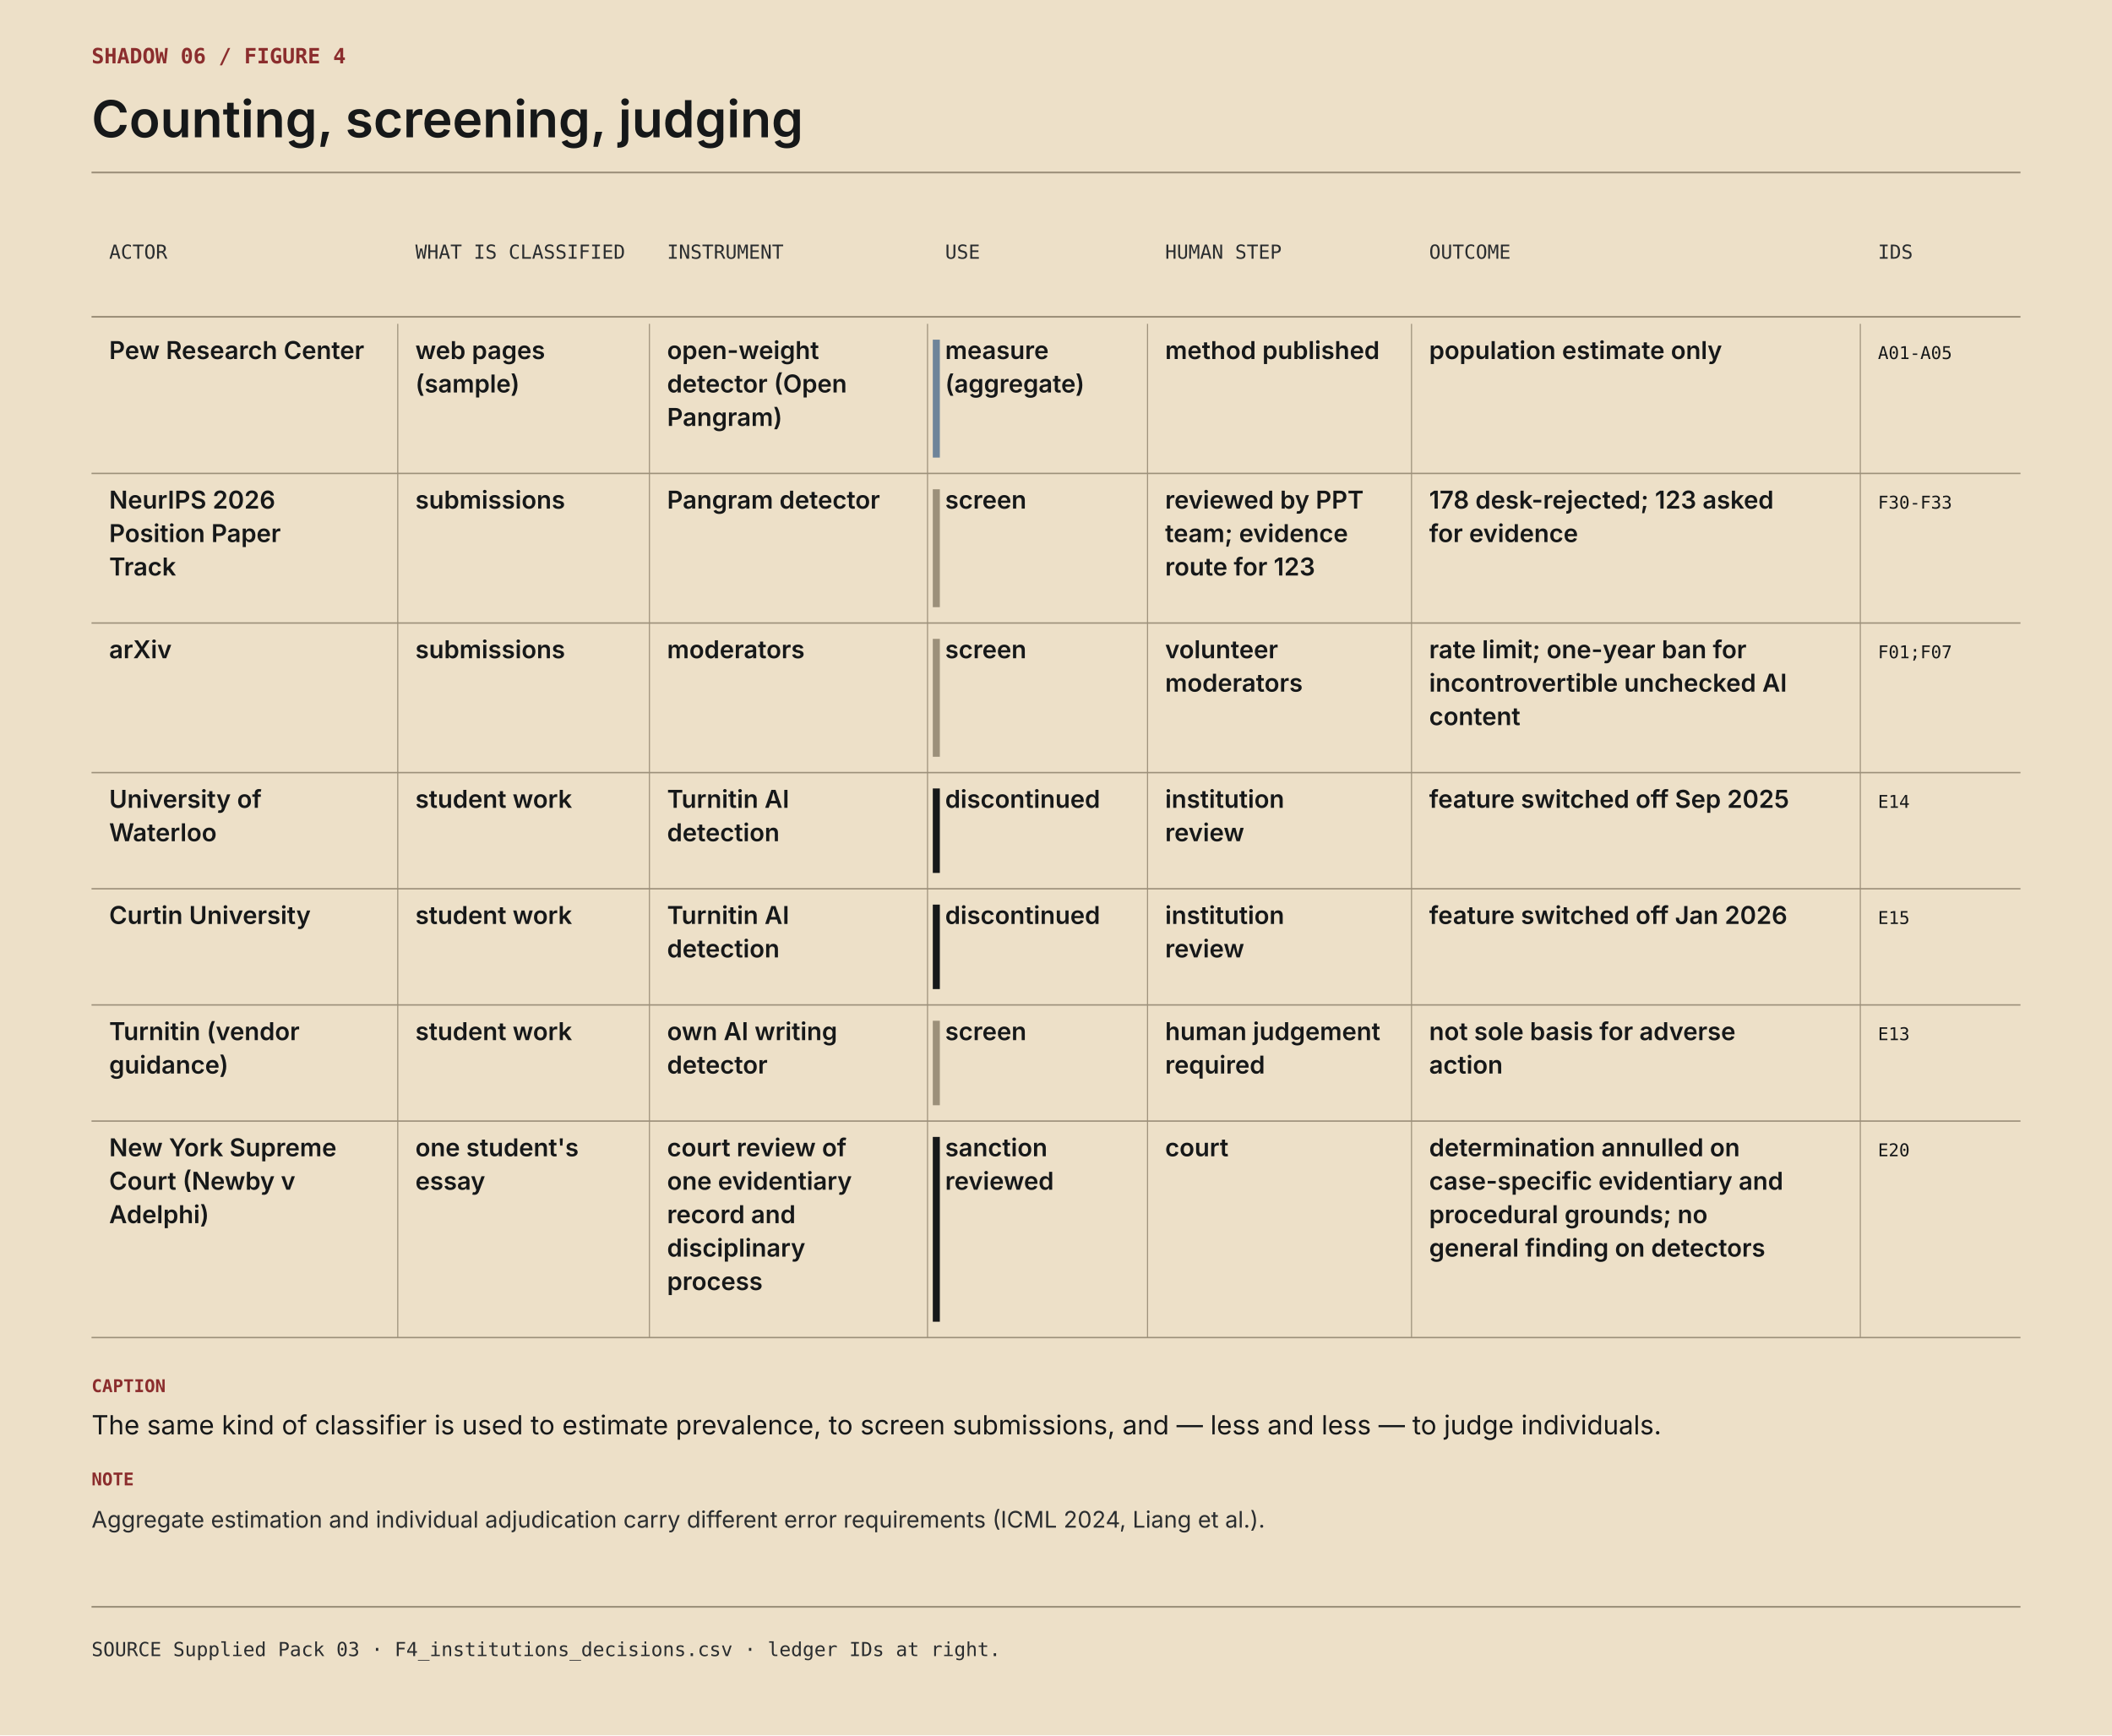
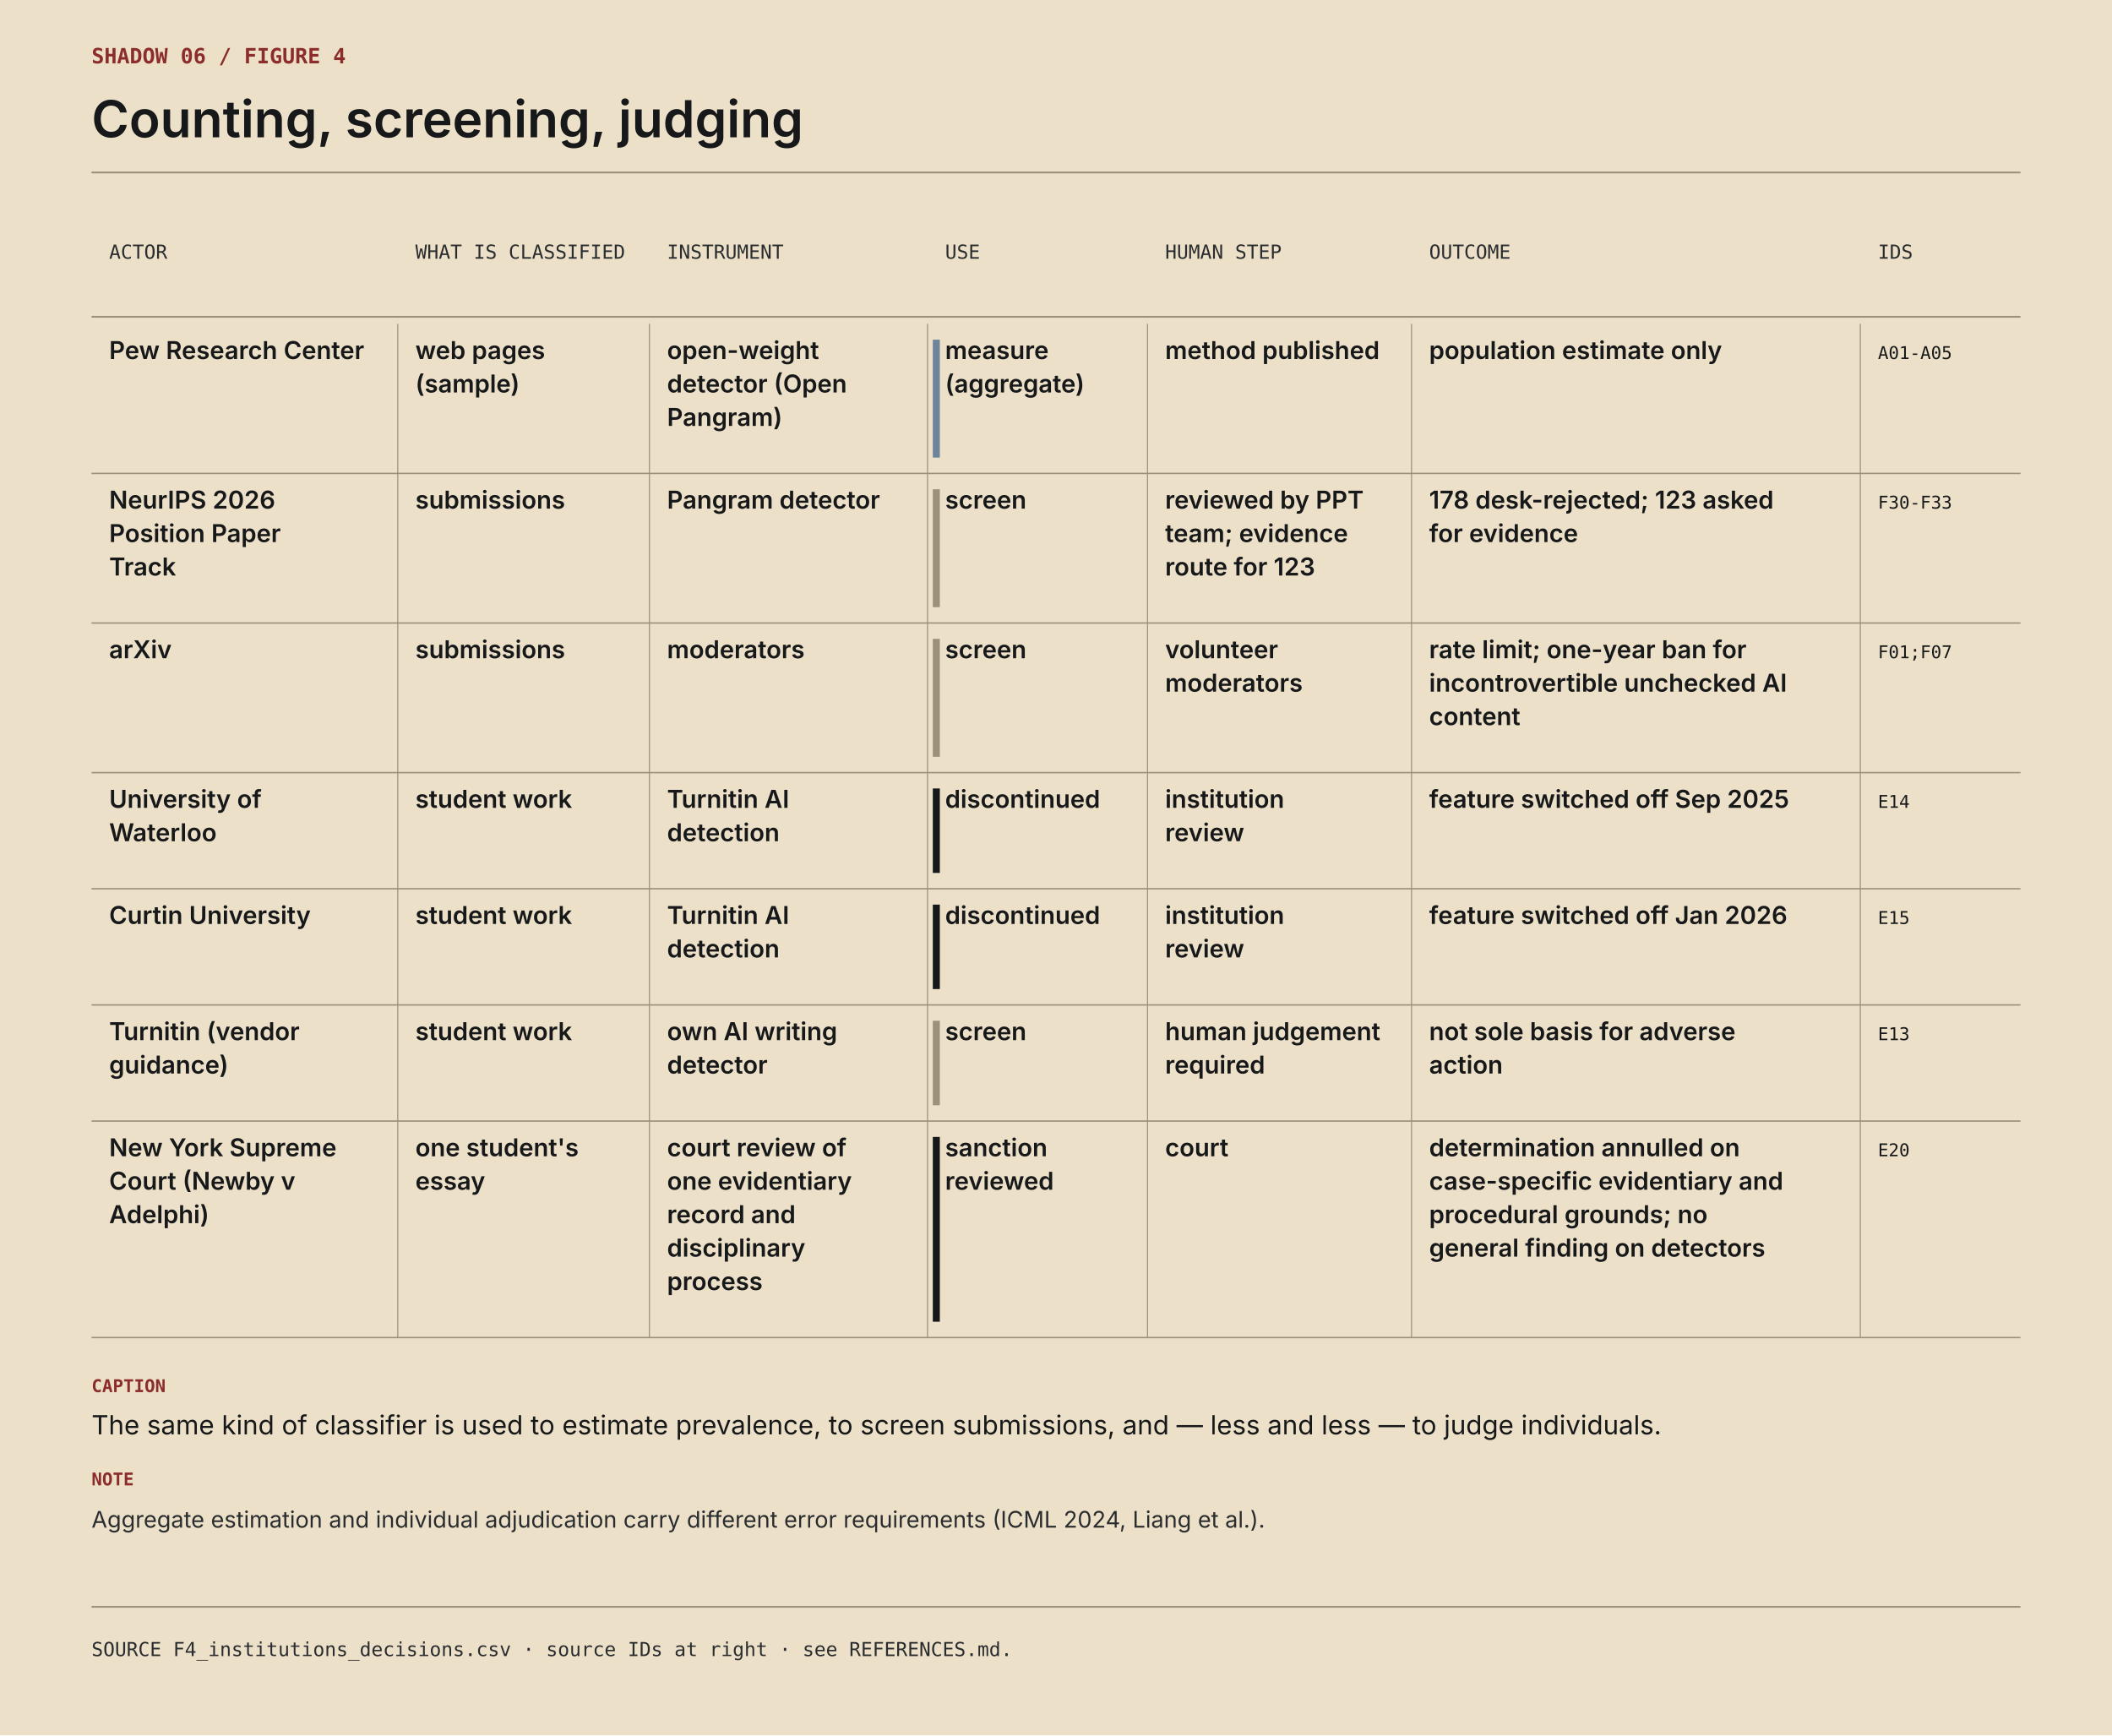
<svg xmlns="http://www.w3.org/2000/svg" width="1200" height="986" viewBox="0 0 1200 986" role="img" aria-labelledby="title desc">
  <rect width="1200" height="986" fill="#EDE0C8" />
  <text x="52" y="36" fill="#8B2D2D" font-family="JetBrains Mono,monospace" font-size="12" font-weight="600" text-anchor="start">SHADOW 06  /  FIGURE 4</text>
  <text x="52" y="78" fill="#161819" font-family="Inter,Arial,sans-serif" font-size="29" font-weight="600" text-anchor="start">Counting, screening, judging</text>
  <line x1="52" y1="98" x2="1148" y2="98" stroke="#9C907A" stroke-width="1" />
  <text x="62" y="147" fill="#2A2D2F" font-family="JetBrains Mono,monospace" font-size="11" font-weight="400" text-anchor="start">ACTOR</text>
  <text x="236" y="147" fill="#2A2D2F" font-family="JetBrains Mono,monospace" font-size="11" font-weight="400" text-anchor="start">WHAT IS CLASSIFIED</text>
  <text x="379" y="147" fill="#2A2D2F" font-family="JetBrains Mono,monospace" font-size="11" font-weight="400" text-anchor="start">INSTRUMENT</text>
  <text x="537" y="147" fill="#2A2D2F" font-family="JetBrains Mono,monospace" font-size="11" font-weight="400" text-anchor="start">USE</text>
  <text x="662" y="147" fill="#2A2D2F" font-family="JetBrains Mono,monospace" font-size="11" font-weight="400" text-anchor="start">HUMAN STEP</text>
  <text x="812" y="147" fill="#2A2D2F" font-family="JetBrains Mono,monospace" font-size="11" font-weight="400" text-anchor="start">OUTCOME</text>
  <text x="1067" y="147" fill="#2A2D2F" font-family="JetBrains Mono,monospace" font-size="11" font-weight="400" text-anchor="start">IDS</text>
  <line x1="52" y1="180" x2="1148" y2="180" stroke="#9C907A" stroke-width="1" />
  <rect x="530" y="193" width="4" height="67" fill="#6E8499" data-use-category="measure" data-use-row="0" />
  <g data-row="0" data-field="actor" data-value="Pew Research Center">
    <text x="62" y="204" fill="#161819" font-family="Inter,Arial,sans-serif" font-size="14" font-weight="600" text-anchor="start">Pew Research Center</text>
  </g>
  <line x1="226" y1="184" x2="226" y2="269" stroke="#9C907A" stroke-width="0.6" />
  <g data-row="0" data-field="what_is_classified" data-value="web pages (sample)">
    <text x="236" y="204" fill="#161819" font-family="Inter,Arial,sans-serif" font-size="14" font-weight="600" text-anchor="start">web pages</text>
    <text x="236" y="223" fill="#161819" font-family="Inter,Arial,sans-serif" font-size="14" font-weight="600" text-anchor="start">(sample)</text>
  </g>
  <line x1="369" y1="184" x2="369" y2="269" stroke="#9C907A" stroke-width="0.6" />
  <g data-row="0" data-field="instrument" data-value="open-weight detector (Open Pangram)">
    <text x="379" y="204" fill="#161819" font-family="Inter,Arial,sans-serif" font-size="14" font-weight="600" text-anchor="start">open-weight</text>
    <text x="379" y="223" fill="#161819" font-family="Inter,Arial,sans-serif" font-size="14" font-weight="600" text-anchor="start">detector (Open</text>
    <text x="379" y="242" fill="#161819" font-family="Inter,Arial,sans-serif" font-size="14" font-weight="600" text-anchor="start">Pangram)</text>
  </g>
  <line x1="527" y1="184" x2="527" y2="269" stroke="#9C907A" stroke-width="0.6" />
  <g data-row="0" data-field="use" data-value="measure (aggregate)">
    <text x="537" y="204" fill="#161819" font-family="Inter,Arial,sans-serif" font-size="14" font-weight="600" text-anchor="start">measure</text>
    <text x="537" y="223" fill="#161819" font-family="Inter,Arial,sans-serif" font-size="14" font-weight="600" text-anchor="start">(aggregate)</text>
  </g>
  <line x1="652" y1="184" x2="652" y2="269" stroke="#9C907A" stroke-width="0.6" />
  <g data-row="0" data-field="human_step" data-value="method published">
    <text x="662" y="204" fill="#161819" font-family="Inter,Arial,sans-serif" font-size="14" font-weight="600" text-anchor="start">method published</text>
  </g>
  <line x1="802" y1="184" x2="802" y2="269" stroke="#9C907A" stroke-width="0.6" />
  <g data-row="0" data-field="outcome" data-value="population estimate only">
    <text x="812" y="204" fill="#161819" font-family="Inter,Arial,sans-serif" font-size="14" font-weight="600" text-anchor="start">population estimate only</text>
  </g>
  <line x1="1057" y1="184" x2="1057" y2="269" stroke="#9C907A" stroke-width="0.6" />
  <g data-row="0" data-field="rows" data-value="A01-A05">
    <text x="1067" y="204" fill="#161819" font-family="JetBrains Mono,monospace" font-size="10" font-weight="400" text-anchor="start">A01-A05</text>
  </g>
  <line x1="52" y1="269" x2="1148" y2="269" stroke="#9C907A" stroke-width="0.8" />
  <rect x="530" y="278" width="4" height="67" fill="#9C907A" data-use-category="screen" data-use-row="1" />
  <g data-row="1" data-field="actor" data-value="NeurIPS 2026 Position Paper Track">
    <text x="62" y="289" fill="#161819" font-family="Inter,Arial,sans-serif" font-size="14" font-weight="600" text-anchor="start">NeurIPS 2026</text>
    <text x="62" y="308" fill="#161819" font-family="Inter,Arial,sans-serif" font-size="14" font-weight="600" text-anchor="start">Position Paper</text>
    <text x="62" y="327" fill="#161819" font-family="Inter,Arial,sans-serif" font-size="14" font-weight="600" text-anchor="start">Track</text>
  </g>
  <line x1="226" y1="269" x2="226" y2="354" stroke="#9C907A" stroke-width="0.6" />
  <g data-row="1" data-field="what_is_classified" data-value="submissions">
    <text x="236" y="289" fill="#161819" font-family="Inter,Arial,sans-serif" font-size="14" font-weight="600" text-anchor="start">submissions</text>
  </g>
  <line x1="369" y1="269" x2="369" y2="354" stroke="#9C907A" stroke-width="0.6" />
  <g data-row="1" data-field="instrument" data-value="Pangram detector">
    <text x="379" y="289" fill="#161819" font-family="Inter,Arial,sans-serif" font-size="14" font-weight="600" text-anchor="start">Pangram detector</text>
  </g>
  <line x1="527" y1="269" x2="527" y2="354" stroke="#9C907A" stroke-width="0.6" />
  <g data-row="1" data-field="use" data-value="screen">
    <text x="537" y="289" fill="#161819" font-family="Inter,Arial,sans-serif" font-size="14" font-weight="600" text-anchor="start">screen</text>
  </g>
  <line x1="652" y1="269" x2="652" y2="354" stroke="#9C907A" stroke-width="0.6" />
  <g data-row="1" data-field="human_step" data-value="reviewed by PPT team; evidence route for 123">
    <text x="662" y="289" fill="#161819" font-family="Inter,Arial,sans-serif" font-size="14" font-weight="600" text-anchor="start">reviewed by PPT</text>
    <text x="662" y="308" fill="#161819" font-family="Inter,Arial,sans-serif" font-size="14" font-weight="600" text-anchor="start">team; evidence</text>
    <text x="662" y="327" fill="#161819" font-family="Inter,Arial,sans-serif" font-size="14" font-weight="600" text-anchor="start">route for 123</text>
  </g>
  <line x1="802" y1="269" x2="802" y2="354" stroke="#9C907A" stroke-width="0.6" />
  <g data-row="1" data-field="outcome" data-value="178 desk-rejected; 123 asked for evidence">
    <text x="812" y="289" fill="#161819" font-family="Inter,Arial,sans-serif" font-size="14" font-weight="600" text-anchor="start">178 desk-rejected; 123 asked</text>
    <text x="812" y="308" fill="#161819" font-family="Inter,Arial,sans-serif" font-size="14" font-weight="600" text-anchor="start">for evidence</text>
  </g>
  <line x1="1057" y1="269" x2="1057" y2="354" stroke="#9C907A" stroke-width="0.6" />
  <g data-row="1" data-field="rows" data-value="F30-F33">
    <text x="1067" y="289" fill="#161819" font-family="JetBrains Mono,monospace" font-size="10" font-weight="400" text-anchor="start">F30-F33</text>
  </g>
  <line x1="52" y1="354" x2="1148" y2="354" stroke="#9C907A" stroke-width="0.8" />
  <rect x="530" y="363" width="4" height="67" fill="#9C907A" data-use-category="screen" data-use-row="2" />
  <g data-row="2" data-field="actor" data-value="arXiv">
    <text x="62" y="374" fill="#161819" font-family="Inter,Arial,sans-serif" font-size="14" font-weight="600" text-anchor="start">arXiv</text>
  </g>
  <line x1="226" y1="354" x2="226" y2="439" stroke="#9C907A" stroke-width="0.6" />
  <g data-row="2" data-field="what_is_classified" data-value="submissions">
    <text x="236" y="374" fill="#161819" font-family="Inter,Arial,sans-serif" font-size="14" font-weight="600" text-anchor="start">submissions</text>
  </g>
  <line x1="369" y1="354" x2="369" y2="439" stroke="#9C907A" stroke-width="0.6" />
  <g data-row="2" data-field="instrument" data-value="moderators">
    <text x="379" y="374" fill="#161819" font-family="Inter,Arial,sans-serif" font-size="14" font-weight="600" text-anchor="start">moderators</text>
  </g>
  <line x1="527" y1="354" x2="527" y2="439" stroke="#9C907A" stroke-width="0.6" />
  <g data-row="2" data-field="use" data-value="screen">
    <text x="537" y="374" fill="#161819" font-family="Inter,Arial,sans-serif" font-size="14" font-weight="600" text-anchor="start">screen</text>
  </g>
  <line x1="652" y1="354" x2="652" y2="439" stroke="#9C907A" stroke-width="0.6" />
  <g data-row="2" data-field="human_step" data-value="volunteer moderators">
    <text x="662" y="374" fill="#161819" font-family="Inter,Arial,sans-serif" font-size="14" font-weight="600" text-anchor="start">volunteer</text>
    <text x="662" y="393" fill="#161819" font-family="Inter,Arial,sans-serif" font-size="14" font-weight="600" text-anchor="start">moderators</text>
  </g>
  <line x1="802" y1="354" x2="802" y2="439" stroke="#9C907A" stroke-width="0.6" />
  <g data-row="2" data-field="outcome" data-value="rate limit; one-year ban for incontrovertible unchecked AI content">
    <text x="812" y="374" fill="#161819" font-family="Inter,Arial,sans-serif" font-size="14" font-weight="600" text-anchor="start">rate limit; one-year ban for</text>
    <text x="812" y="393" fill="#161819" font-family="Inter,Arial,sans-serif" font-size="14" font-weight="600" text-anchor="start">incontrovertible unchecked AI</text>
    <text x="812" y="412" fill="#161819" font-family="Inter,Arial,sans-serif" font-size="14" font-weight="600" text-anchor="start">content</text>
  </g>
  <line x1="1057" y1="354" x2="1057" y2="439" stroke="#9C907A" stroke-width="0.6" />
  <g data-row="2" data-field="rows" data-value="F01;F07">
    <text x="1067" y="374" fill="#161819" font-family="JetBrains Mono,monospace" font-size="10" font-weight="400" text-anchor="start">F01;F07</text>
  </g>
  <line x1="52" y1="439" x2="1148" y2="439" stroke="#9C907A" stroke-width="0.8" />
  <rect x="530" y="448" width="4" height="48" fill="#161819" data-use-category="sanction" data-use-row="3" />
  <g data-row="3" data-field="actor" data-value="University of Waterloo">
    <text x="62" y="459" fill="#161819" font-family="Inter,Arial,sans-serif" font-size="14" font-weight="600" text-anchor="start">University of</text>
    <text x="62" y="478" fill="#161819" font-family="Inter,Arial,sans-serif" font-size="14" font-weight="600" text-anchor="start">Waterloo</text>
  </g>
  <line x1="226" y1="439" x2="226" y2="505" stroke="#9C907A" stroke-width="0.6" />
  <g data-row="3" data-field="what_is_classified" data-value="student work">
    <text x="236" y="459" fill="#161819" font-family="Inter,Arial,sans-serif" font-size="14" font-weight="600" text-anchor="start">student work</text>
  </g>
  <line x1="369" y1="439" x2="369" y2="505" stroke="#9C907A" stroke-width="0.6" />
  <g data-row="3" data-field="instrument" data-value="Turnitin AI detection">
    <text x="379" y="459" fill="#161819" font-family="Inter,Arial,sans-serif" font-size="14" font-weight="600" text-anchor="start">Turnitin AI</text>
    <text x="379" y="478" fill="#161819" font-family="Inter,Arial,sans-serif" font-size="14" font-weight="600" text-anchor="start">detection</text>
  </g>
  <line x1="527" y1="439" x2="527" y2="505" stroke="#9C907A" stroke-width="0.6" />
  <g data-row="3" data-field="use" data-value="discontinued">
    <text x="537" y="459" fill="#161819" font-family="Inter,Arial,sans-serif" font-size="14" font-weight="600" text-anchor="start">discontinued</text>
  </g>
  <line x1="652" y1="439" x2="652" y2="505" stroke="#9C907A" stroke-width="0.6" />
  <g data-row="3" data-field="human_step" data-value="institution review">
    <text x="662" y="459" fill="#161819" font-family="Inter,Arial,sans-serif" font-size="14" font-weight="600" text-anchor="start">institution</text>
    <text x="662" y="478" fill="#161819" font-family="Inter,Arial,sans-serif" font-size="14" font-weight="600" text-anchor="start">review</text>
  </g>
  <line x1="802" y1="439" x2="802" y2="505" stroke="#9C907A" stroke-width="0.6" />
  <g data-row="3" data-field="outcome" data-value="feature switched off Sep 2025">
    <text x="812" y="459" fill="#161819" font-family="Inter,Arial,sans-serif" font-size="14" font-weight="600" text-anchor="start">feature switched off Sep 2025</text>
  </g>
  <line x1="1057" y1="439" x2="1057" y2="505" stroke="#9C907A" stroke-width="0.6" />
  <g data-row="3" data-field="rows" data-value="E14">
    <text x="1067" y="459" fill="#161819" font-family="JetBrains Mono,monospace" font-size="10" font-weight="400" text-anchor="start">E14</text>
  </g>
  <line x1="52" y1="505" x2="1148" y2="505" stroke="#9C907A" stroke-width="0.8" />
  <rect x="530" y="514" width="4" height="48" fill="#161819" data-use-category="sanction" data-use-row="4" />
  <g data-row="4" data-field="actor" data-value="Curtin University">
    <text x="62" y="525" fill="#161819" font-family="Inter,Arial,sans-serif" font-size="14" font-weight="600" text-anchor="start">Curtin University</text>
  </g>
  <line x1="226" y1="505" x2="226" y2="571" stroke="#9C907A" stroke-width="0.6" />
  <g data-row="4" data-field="what_is_classified" data-value="student work">
    <text x="236" y="525" fill="#161819" font-family="Inter,Arial,sans-serif" font-size="14" font-weight="600" text-anchor="start">student work</text>
  </g>
  <line x1="369" y1="505" x2="369" y2="571" stroke="#9C907A" stroke-width="0.6" />
  <g data-row="4" data-field="instrument" data-value="Turnitin AI detection">
    <text x="379" y="525" fill="#161819" font-family="Inter,Arial,sans-serif" font-size="14" font-weight="600" text-anchor="start">Turnitin AI</text>
    <text x="379" y="544" fill="#161819" font-family="Inter,Arial,sans-serif" font-size="14" font-weight="600" text-anchor="start">detection</text>
  </g>
  <line x1="527" y1="505" x2="527" y2="571" stroke="#9C907A" stroke-width="0.6" />
  <g data-row="4" data-field="use" data-value="discontinued">
    <text x="537" y="525" fill="#161819" font-family="Inter,Arial,sans-serif" font-size="14" font-weight="600" text-anchor="start">discontinued</text>
  </g>
  <line x1="652" y1="505" x2="652" y2="571" stroke="#9C907A" stroke-width="0.6" />
  <g data-row="4" data-field="human_step" data-value="institution review">
    <text x="662" y="525" fill="#161819" font-family="Inter,Arial,sans-serif" font-size="14" font-weight="600" text-anchor="start">institution</text>
    <text x="662" y="544" fill="#161819" font-family="Inter,Arial,sans-serif" font-size="14" font-weight="600" text-anchor="start">review</text>
  </g>
  <line x1="802" y1="505" x2="802" y2="571" stroke="#9C907A" stroke-width="0.6" />
  <g data-row="4" data-field="outcome" data-value="feature switched off Jan 2026">
    <text x="812" y="525" fill="#161819" font-family="Inter,Arial,sans-serif" font-size="14" font-weight="600" text-anchor="start">feature switched off Jan 2026</text>
  </g>
  <line x1="1057" y1="505" x2="1057" y2="571" stroke="#9C907A" stroke-width="0.6" />
  <g data-row="4" data-field="rows" data-value="E15">
    <text x="1067" y="525" fill="#161819" font-family="JetBrains Mono,monospace" font-size="10" font-weight="400" text-anchor="start">E15</text>
  </g>
  <line x1="52" y1="571" x2="1148" y2="571" stroke="#9C907A" stroke-width="0.8" />
  <rect x="530" y="580" width="4" height="48" fill="#9C907A" data-use-category="screen" data-use-row="5" />
  <g data-row="5" data-field="actor" data-value="Turnitin (vendor guidance)">
    <text x="62" y="591" fill="#161819" font-family="Inter,Arial,sans-serif" font-size="14" font-weight="600" text-anchor="start">Turnitin (vendor</text>
    <text x="62" y="610" fill="#161819" font-family="Inter,Arial,sans-serif" font-size="14" font-weight="600" text-anchor="start">guidance)</text>
  </g>
  <line x1="226" y1="571" x2="226" y2="637" stroke="#9C907A" stroke-width="0.6" />
  <g data-row="5" data-field="what_is_classified" data-value="student work">
    <text x="236" y="591" fill="#161819" font-family="Inter,Arial,sans-serif" font-size="14" font-weight="600" text-anchor="start">student work</text>
  </g>
  <line x1="369" y1="571" x2="369" y2="637" stroke="#9C907A" stroke-width="0.6" />
  <g data-row="5" data-field="instrument" data-value="own AI writing detector">
    <text x="379" y="591" fill="#161819" font-family="Inter,Arial,sans-serif" font-size="14" font-weight="600" text-anchor="start">own AI writing</text>
    <text x="379" y="610" fill="#161819" font-family="Inter,Arial,sans-serif" font-size="14" font-weight="600" text-anchor="start">detector</text>
  </g>
  <line x1="527" y1="571" x2="527" y2="637" stroke="#9C907A" stroke-width="0.6" />
  <g data-row="5" data-field="use" data-value="screen">
    <text x="537" y="591" fill="#161819" font-family="Inter,Arial,sans-serif" font-size="14" font-weight="600" text-anchor="start">screen</text>
  </g>
  <line x1="652" y1="571" x2="652" y2="637" stroke="#9C907A" stroke-width="0.6" />
  <g data-row="5" data-field="human_step" data-value="human judgement required">
    <text x="662" y="591" fill="#161819" font-family="Inter,Arial,sans-serif" font-size="14" font-weight="600" text-anchor="start">human judgement</text>
    <text x="662" y="610" fill="#161819" font-family="Inter,Arial,sans-serif" font-size="14" font-weight="600" text-anchor="start">required</text>
  </g>
  <line x1="802" y1="571" x2="802" y2="637" stroke="#9C907A" stroke-width="0.6" />
  <g data-row="5" data-field="outcome" data-value="not sole basis for adverse action">
    <text x="812" y="591" fill="#161819" font-family="Inter,Arial,sans-serif" font-size="14" font-weight="600" text-anchor="start">not sole basis for adverse</text>
    <text x="812" y="610" fill="#161819" font-family="Inter,Arial,sans-serif" font-size="14" font-weight="600" text-anchor="start">action</text>
  </g>
  <line x1="1057" y1="571" x2="1057" y2="637" stroke="#9C907A" stroke-width="0.6" />
  <g data-row="5" data-field="rows" data-value="E13">
    <text x="1067" y="591" fill="#161819" font-family="JetBrains Mono,monospace" font-size="10" font-weight="400" text-anchor="start">E13</text>
  </g>
  <line x1="52" y1="637" x2="1148" y2="637" stroke="#9C907A" stroke-width="0.8" />
  <rect x="530" y="646" width="4" height="105" fill="#161819" data-use-category="sanction" data-use-row="6" />
  <g data-row="6" data-field="actor" data-value="New York Supreme Court (Newby v Adelphi)">
    <text x="62" y="657" fill="#161819" font-family="Inter,Arial,sans-serif" font-size="14" font-weight="600" text-anchor="start">New York Supreme</text>
    <text x="62" y="676" fill="#161819" font-family="Inter,Arial,sans-serif" font-size="14" font-weight="600" text-anchor="start">Court (Newby v</text>
    <text x="62" y="695" fill="#161819" font-family="Inter,Arial,sans-serif" font-size="14" font-weight="600" text-anchor="start">Adelphi)</text>
  </g>
  <line x1="226" y1="637" x2="226" y2="760" stroke="#9C907A" stroke-width="0.6" />
  <g data-row="6" data-field="what_is_classified" data-value="one student's essay">
    <text x="236" y="657" fill="#161819" font-family="Inter,Arial,sans-serif" font-size="14" font-weight="600" text-anchor="start">one student's</text>
    <text x="236" y="676" fill="#161819" font-family="Inter,Arial,sans-serif" font-size="14" font-weight="600" text-anchor="start">essay</text>
  </g>
  <line x1="369" y1="637" x2="369" y2="760" stroke="#9C907A" stroke-width="0.6" />
  <g data-row="6" data-field="instrument" data-value="court review of one evidentiary record and disciplinary process">
    <text x="379" y="657" fill="#161819" font-family="Inter,Arial,sans-serif" font-size="14" font-weight="600" text-anchor="start">court review of</text>
    <text x="379" y="676" fill="#161819" font-family="Inter,Arial,sans-serif" font-size="14" font-weight="600" text-anchor="start">one evidentiary</text>
    <text x="379" y="695" fill="#161819" font-family="Inter,Arial,sans-serif" font-size="14" font-weight="600" text-anchor="start">record and</text>
    <text x="379" y="714" fill="#161819" font-family="Inter,Arial,sans-serif" font-size="14" font-weight="600" text-anchor="start">disciplinary</text>
    <text x="379" y="733" fill="#161819" font-family="Inter,Arial,sans-serif" font-size="14" font-weight="600" text-anchor="start">process</text>
  </g>
  <line x1="527" y1="637" x2="527" y2="760" stroke="#9C907A" stroke-width="0.6" />
  <g data-row="6" data-field="use" data-value="sanction reviewed">
    <text x="537" y="657" fill="#161819" font-family="Inter,Arial,sans-serif" font-size="14" font-weight="600" text-anchor="start">sanction</text>
    <text x="537" y="676" fill="#161819" font-family="Inter,Arial,sans-serif" font-size="14" font-weight="600" text-anchor="start">reviewed</text>
  </g>
  <line x1="652" y1="637" x2="652" y2="760" stroke="#9C907A" stroke-width="0.6" />
  <g data-row="6" data-field="human_step" data-value="court">
    <text x="662" y="657" fill="#161819" font-family="Inter,Arial,sans-serif" font-size="14" font-weight="600" text-anchor="start">court</text>
  </g>
  <line x1="802" y1="637" x2="802" y2="760" stroke="#9C907A" stroke-width="0.6" />
  <g data-row="6" data-field="outcome" data-value="determination annulled on case-specific evidentiary and procedural grounds; no general finding on detectors">
    <text x="812" y="657" fill="#161819" font-family="Inter,Arial,sans-serif" font-size="14" font-weight="600" text-anchor="start">determination annulled on</text>
    <text x="812" y="676" fill="#161819" font-family="Inter,Arial,sans-serif" font-size="14" font-weight="600" text-anchor="start">case-specific evidentiary and</text>
    <text x="812" y="695" fill="#161819" font-family="Inter,Arial,sans-serif" font-size="14" font-weight="600" text-anchor="start">procedural grounds; no</text>
    <text x="812" y="714" fill="#161819" font-family="Inter,Arial,sans-serif" font-size="14" font-weight="600" text-anchor="start">general finding on detectors</text>
  </g>
  <line x1="1057" y1="637" x2="1057" y2="760" stroke="#9C907A" stroke-width="0.6" />
  <g data-row="6" data-field="rows" data-value="E20">
    <text x="1067" y="657" fill="#161819" font-family="JetBrains Mono,monospace" font-size="10" font-weight="400" text-anchor="start">E20</text>
  </g>
  <line x1="52" y1="760" x2="1148" y2="760" stroke="#9C907A" stroke-width="0.8" />
  <text x="52" y="791" fill="#8B2D2D" font-family="JetBrains Mono,monospace" font-size="10" font-weight="600" text-anchor="start">CAPTION</text>
  <text x="52" y="815" fill="#161819" font-family="Inter,Arial,sans-serif" font-size="15" font-weight="400" text-anchor="start">The same kind of classifier is used to estimate prevalence, to screen submissions, and — less and less — to judge individuals.</text>
  <text x="52" y="844" fill="#8B2D2D" font-family="JetBrains Mono,monospace" font-size="10" font-weight="600" text-anchor="start">NOTE</text>
  <text x="52" y="868" fill="#2A2D2F" font-family="Inter,Arial,sans-serif" font-size="13" font-weight="400" text-anchor="start">Aggregate estimation and individual adjudication carry different error requirements (ICML 2024, Liang et al.).</text>
  <line x1="52" y1="913" x2="1148" y2="913" stroke="#9C907A" stroke-width="1" />
-   <text x="52" y="941" fill="#2A2D2F" font-family="JetBrains Mono,monospace" font-size="11" font-weight="400" text-anchor="start">SOURCE  Supplied Pack 03 · F4_institutions_decisions.csv · ledger IDs at right.</text>
+   <text x="52" y="941" fill="#2A2D2F" font-family="JetBrains Mono,monospace" font-size="11" font-weight="400" text-anchor="start">SOURCE  F4_institutions_decisions.csv · source IDs at right · see REFERENCES.md.</text>
</svg>
